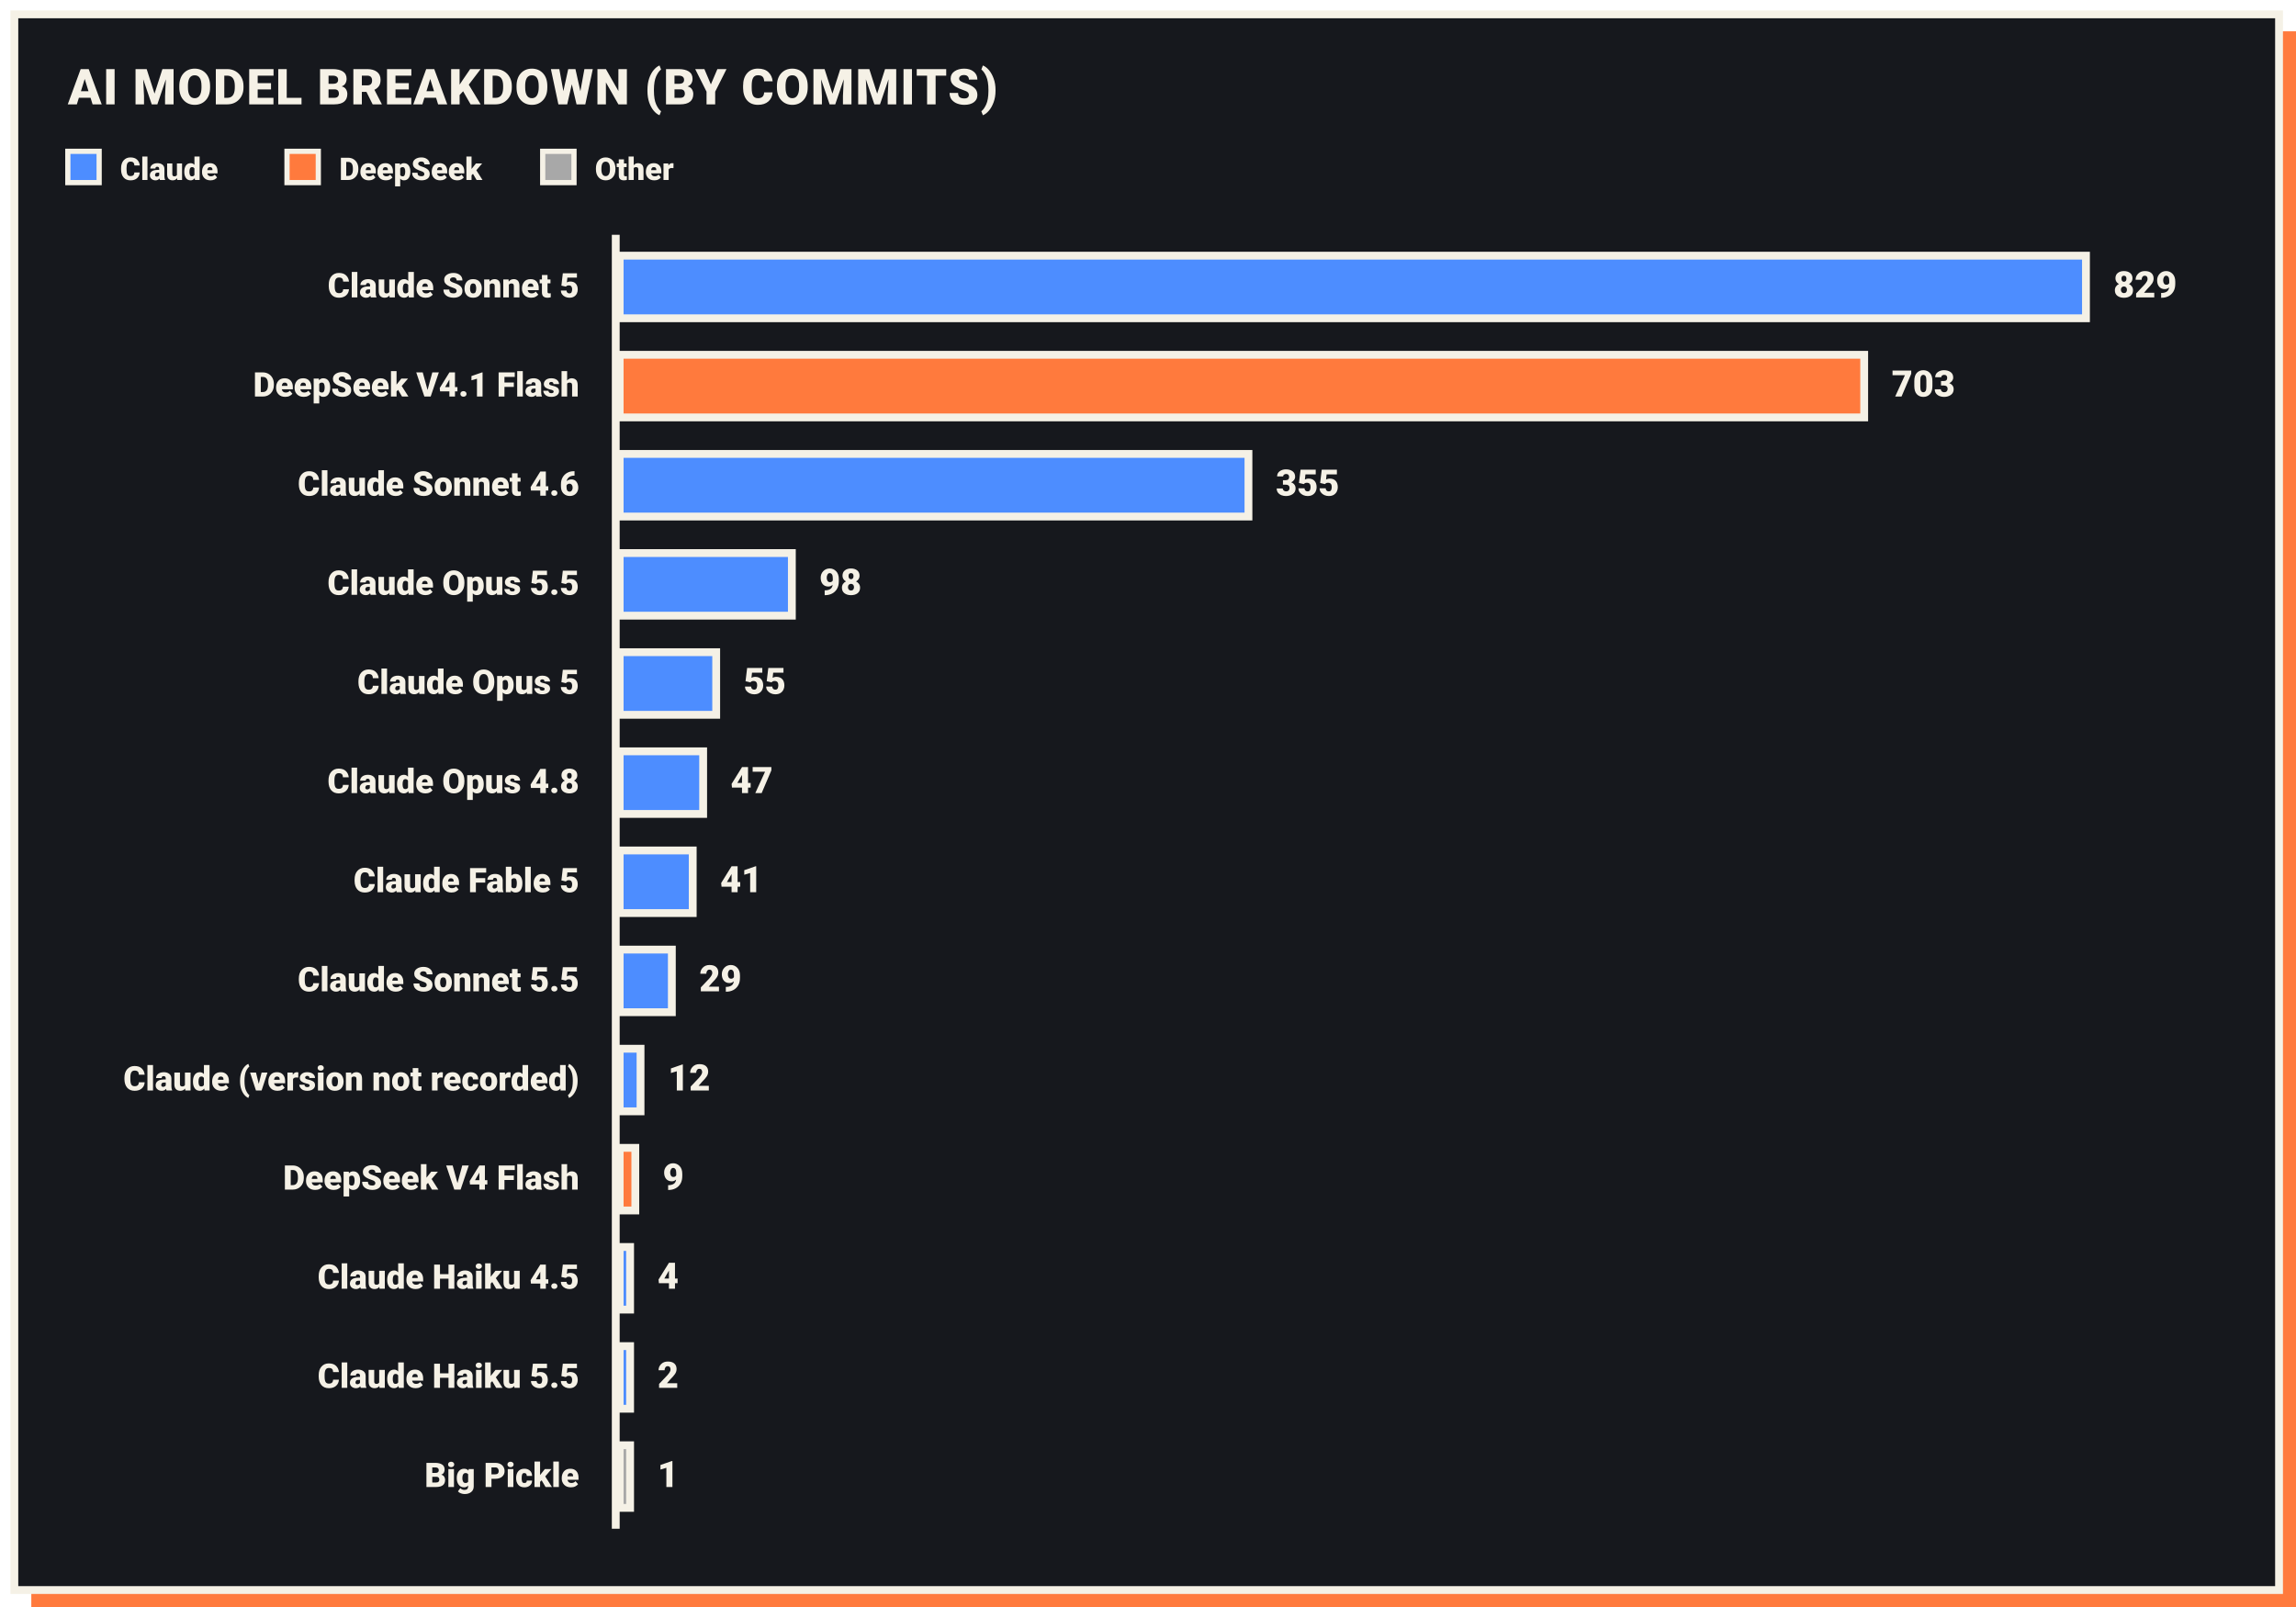
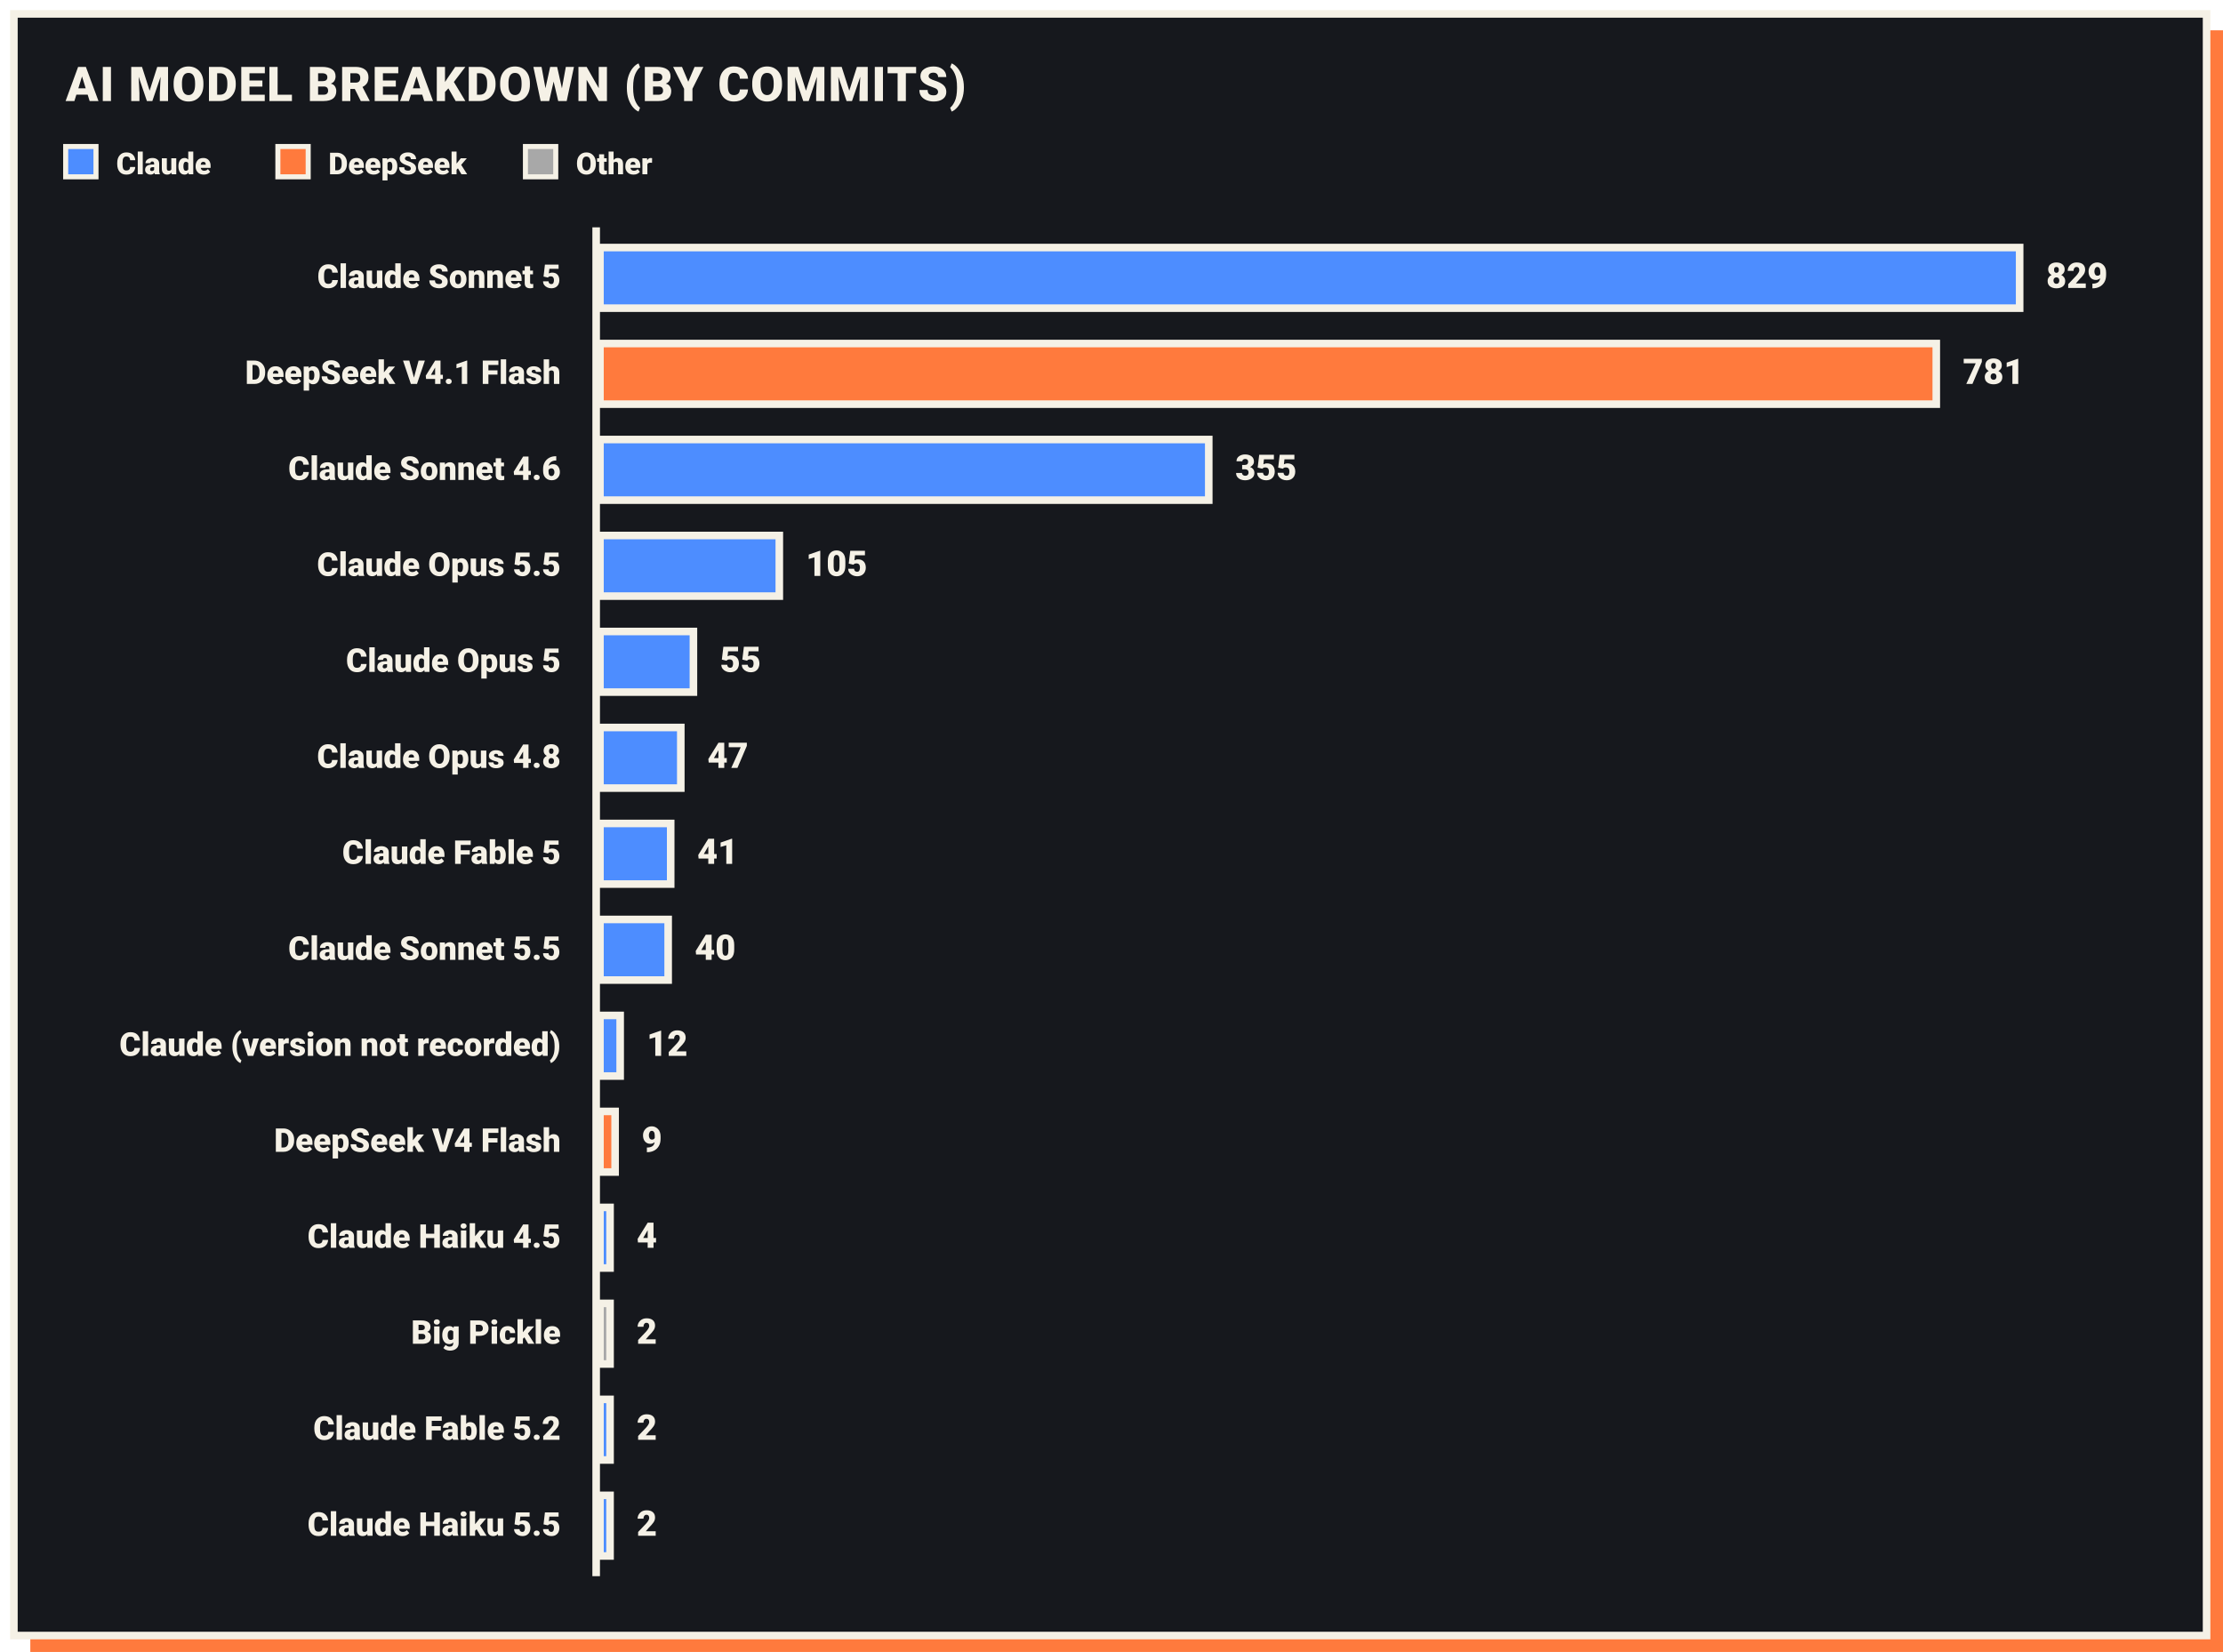
- <svg xmlns="http://www.w3.org/2000/svg" viewBox="0 0 880 616" font-family="-apple-system, BlinkMacSystemFont, 'Segoe UI', Roboto, Helvetica, Arial, sans-serif" role="img" aria-labelledby="t d">
-   <rect x="12" y="12" width="868" height="604" fill="#ff7a3d" />
-   <rect x="5.5" y="5.5" width="868" height="604" fill="#16181d" stroke="#f5f1e6" stroke-width="3" />
+ <svg xmlns="http://www.w3.org/2000/svg" viewBox="0 0 880 654" font-family="-apple-system, BlinkMacSystemFont, 'Segoe UI', Roboto, Helvetica, Arial, sans-serif" role="img" aria-labelledby="t d">
+   <rect x="12" y="12" width="868" height="642" fill="#ff7a3d" />
+   <rect x="5.5" y="5.5" width="868" height="642" fill="#16181d" stroke="#f5f1e6" stroke-width="3" />
  <text x="26" y="40" fill="#f5f1e6" font-weight="800" font-size="19" letter-spacing="0.5">AI MODEL BREAKDOWN (BY COMMITS)</text>
  <rect x="26" y="58" width="12" height="12" fill="#4d8dff" stroke="#f5f1e6" stroke-width="2" />
  <text x="46" y="69" fill="#f5f1e6" font-weight="800" font-size="12">Claude</text>
  <rect x="110" y="58" width="12" height="12" fill="#ff7a3d" stroke="#f5f1e6" stroke-width="2" />
  <text x="130" y="69" fill="#f5f1e6" font-weight="800" font-size="12">DeepSeek</text>
  <rect x="208" y="58" width="12" height="12" fill="#a8a8a8" stroke="#f5f1e6" stroke-width="2" />
  <text x="228" y="69" fill="#f5f1e6" font-weight="800" font-size="12">Other</text>
-   <line x1="236" y1="90" x2="236" y2="586" stroke="#f5f1e6" stroke-width="3" />
+   <line x1="236" y1="90" x2="236" y2="624" stroke="#f5f1e6" stroke-width="3" />
  <text x="222" y="114" fill="#f5f1e6" font-weight="800" font-size="13" text-anchor="end">Claude Sonnet 5</text>
  <rect x="237.5" y="98" width="562" height="24" fill="#4d8dff" stroke="#f5f1e6" stroke-width="3" />
  <text x="810" y="114" fill="#f5f1e6" font-weight="800" font-size="14">829</text>
  <text x="222" y="152" fill="#f5f1e6" font-weight="800" font-size="13" text-anchor="end">DeepSeek V4.1 Flash</text>
-   <rect x="237.5" y="136" width="477" height="24" fill="#ff7a3d" stroke="#f5f1e6" stroke-width="3" />
-   <text x="725" y="152" fill="#f5f1e6" font-weight="800" font-size="14">703</text>
+   <rect x="237.5" y="136" width="529" height="24" fill="#ff7a3d" stroke="#f5f1e6" stroke-width="3" />
+   <text x="777" y="152" fill="#f5f1e6" font-weight="800" font-size="14">781</text>
  <text x="222" y="190" fill="#f5f1e6" font-weight="800" font-size="13" text-anchor="end">Claude Sonnet 4.6</text>
  <rect x="237.5" y="174" width="241" height="24" fill="#4d8dff" stroke="#f5f1e6" stroke-width="3" />
  <text x="489" y="190" fill="#f5f1e6" font-weight="800" font-size="14">355</text>
  <text x="222" y="228" fill="#f5f1e6" font-weight="800" font-size="13" text-anchor="end">Claude Opus 5.5</text>
-   <rect x="237.5" y="212" width="66" height="24" fill="#4d8dff" stroke="#f5f1e6" stroke-width="3" />
-   <text x="314" y="228" fill="#f5f1e6" font-weight="800" font-size="14">98</text>
+   <rect x="237.5" y="212" width="71" height="24" fill="#4d8dff" stroke="#f5f1e6" stroke-width="3" />
+   <text x="319" y="228" fill="#f5f1e6" font-weight="800" font-size="14">105</text>
  <text x="222" y="266" fill="#f5f1e6" font-weight="800" font-size="13" text-anchor="end">Claude Opus 5</text>
  <rect x="237.5" y="250" width="37" height="24" fill="#4d8dff" stroke="#f5f1e6" stroke-width="3" />
  <text x="285" y="266" fill="#f5f1e6" font-weight="800" font-size="14">55</text>
  <text x="222" y="304" fill="#f5f1e6" font-weight="800" font-size="13" text-anchor="end">Claude Opus 4.8</text>
  <rect x="237.5" y="288" width="32" height="24" fill="#4d8dff" stroke="#f5f1e6" stroke-width="3" />
  <text x="280" y="304" fill="#f5f1e6" font-weight="800" font-size="14">47</text>
  <text x="222" y="342" fill="#f5f1e6" font-weight="800" font-size="13" text-anchor="end">Claude Fable 5</text>
  <rect x="237.5" y="326" width="28" height="24" fill="#4d8dff" stroke="#f5f1e6" stroke-width="3" />
  <text x="276" y="342" fill="#f5f1e6" font-weight="800" font-size="14">41</text>
  <text x="222" y="380" fill="#f5f1e6" font-weight="800" font-size="13" text-anchor="end">Claude Sonnet 5.5</text>
-   <rect x="237.5" y="364" width="20" height="24" fill="#4d8dff" stroke="#f5f1e6" stroke-width="3" />
-   <text x="268" y="380" fill="#f5f1e6" font-weight="800" font-size="14">29</text>
+   <rect x="237.5" y="364" width="27" height="24" fill="#4d8dff" stroke="#f5f1e6" stroke-width="3" />
+   <text x="275" y="380" fill="#f5f1e6" font-weight="800" font-size="14">40</text>
  <text x="222" y="418" fill="#f5f1e6" font-weight="800" font-size="13" text-anchor="end">Claude (version not recorded)</text>
  <rect x="237.5" y="402" width="8" height="24" fill="#4d8dff" stroke="#f5f1e6" stroke-width="3" />
  <text x="256" y="418" fill="#f5f1e6" font-weight="800" font-size="14">12</text>
  <text x="222" y="456" fill="#f5f1e6" font-weight="800" font-size="13" text-anchor="end">DeepSeek V4 Flash</text>
  <rect x="237.5" y="440" width="6" height="24" fill="#ff7a3d" stroke="#f5f1e6" stroke-width="3" />
  <text x="254" y="456" fill="#f5f1e6" font-weight="800" font-size="14">9</text>
  <text x="222" y="494" fill="#f5f1e6" font-weight="800" font-size="13" text-anchor="end">Claude Haiku 4.5</text>
  <rect x="237.5" y="478" width="4" height="24" fill="#4d8dff" stroke="#f5f1e6" stroke-width="3" />
  <text x="252" y="494" fill="#f5f1e6" font-weight="800" font-size="14">4</text>
-   <text x="222" y="532" fill="#f5f1e6" font-weight="800" font-size="13" text-anchor="end">Claude Haiku 5.5</text>
-   <rect x="237.5" y="516" width="4" height="24" fill="#4d8dff" stroke="#f5f1e6" stroke-width="3" />
+   <text x="222" y="532" fill="#f5f1e6" font-weight="800" font-size="13" text-anchor="end">Big Pickle</text>
+   <rect x="237.5" y="516" width="4" height="24" fill="#a8a8a8" stroke="#f5f1e6" stroke-width="3" />
  <text x="252" y="532" fill="#f5f1e6" font-weight="800" font-size="14">2</text>
-   <text x="222" y="570" fill="#f5f1e6" font-weight="800" font-size="13" text-anchor="end">Big Pickle</text>
-   <rect x="237.5" y="554" width="4" height="24" fill="#a8a8a8" stroke="#f5f1e6" stroke-width="3" />
-   <text x="252" y="570" fill="#f5f1e6" font-weight="800" font-size="14">1</text>
+   <text x="222" y="570" fill="#f5f1e6" font-weight="800" font-size="13" text-anchor="end">Claude Fable 5.2</text>
+   <rect x="237.5" y="554" width="4" height="24" fill="#4d8dff" stroke="#f5f1e6" stroke-width="3" />
+   <text x="252" y="570" fill="#f5f1e6" font-weight="800" font-size="14">2</text>
+   <text x="222" y="608" fill="#f5f1e6" font-weight="800" font-size="13" text-anchor="end">Claude Haiku 5.5</text>
+   <rect x="237.5" y="592" width="4" height="24" fill="#4d8dff" stroke="#f5f1e6" stroke-width="3" />
+   <text x="252" y="608" fill="#f5f1e6" font-weight="800" font-size="14">2</text>
</svg>
